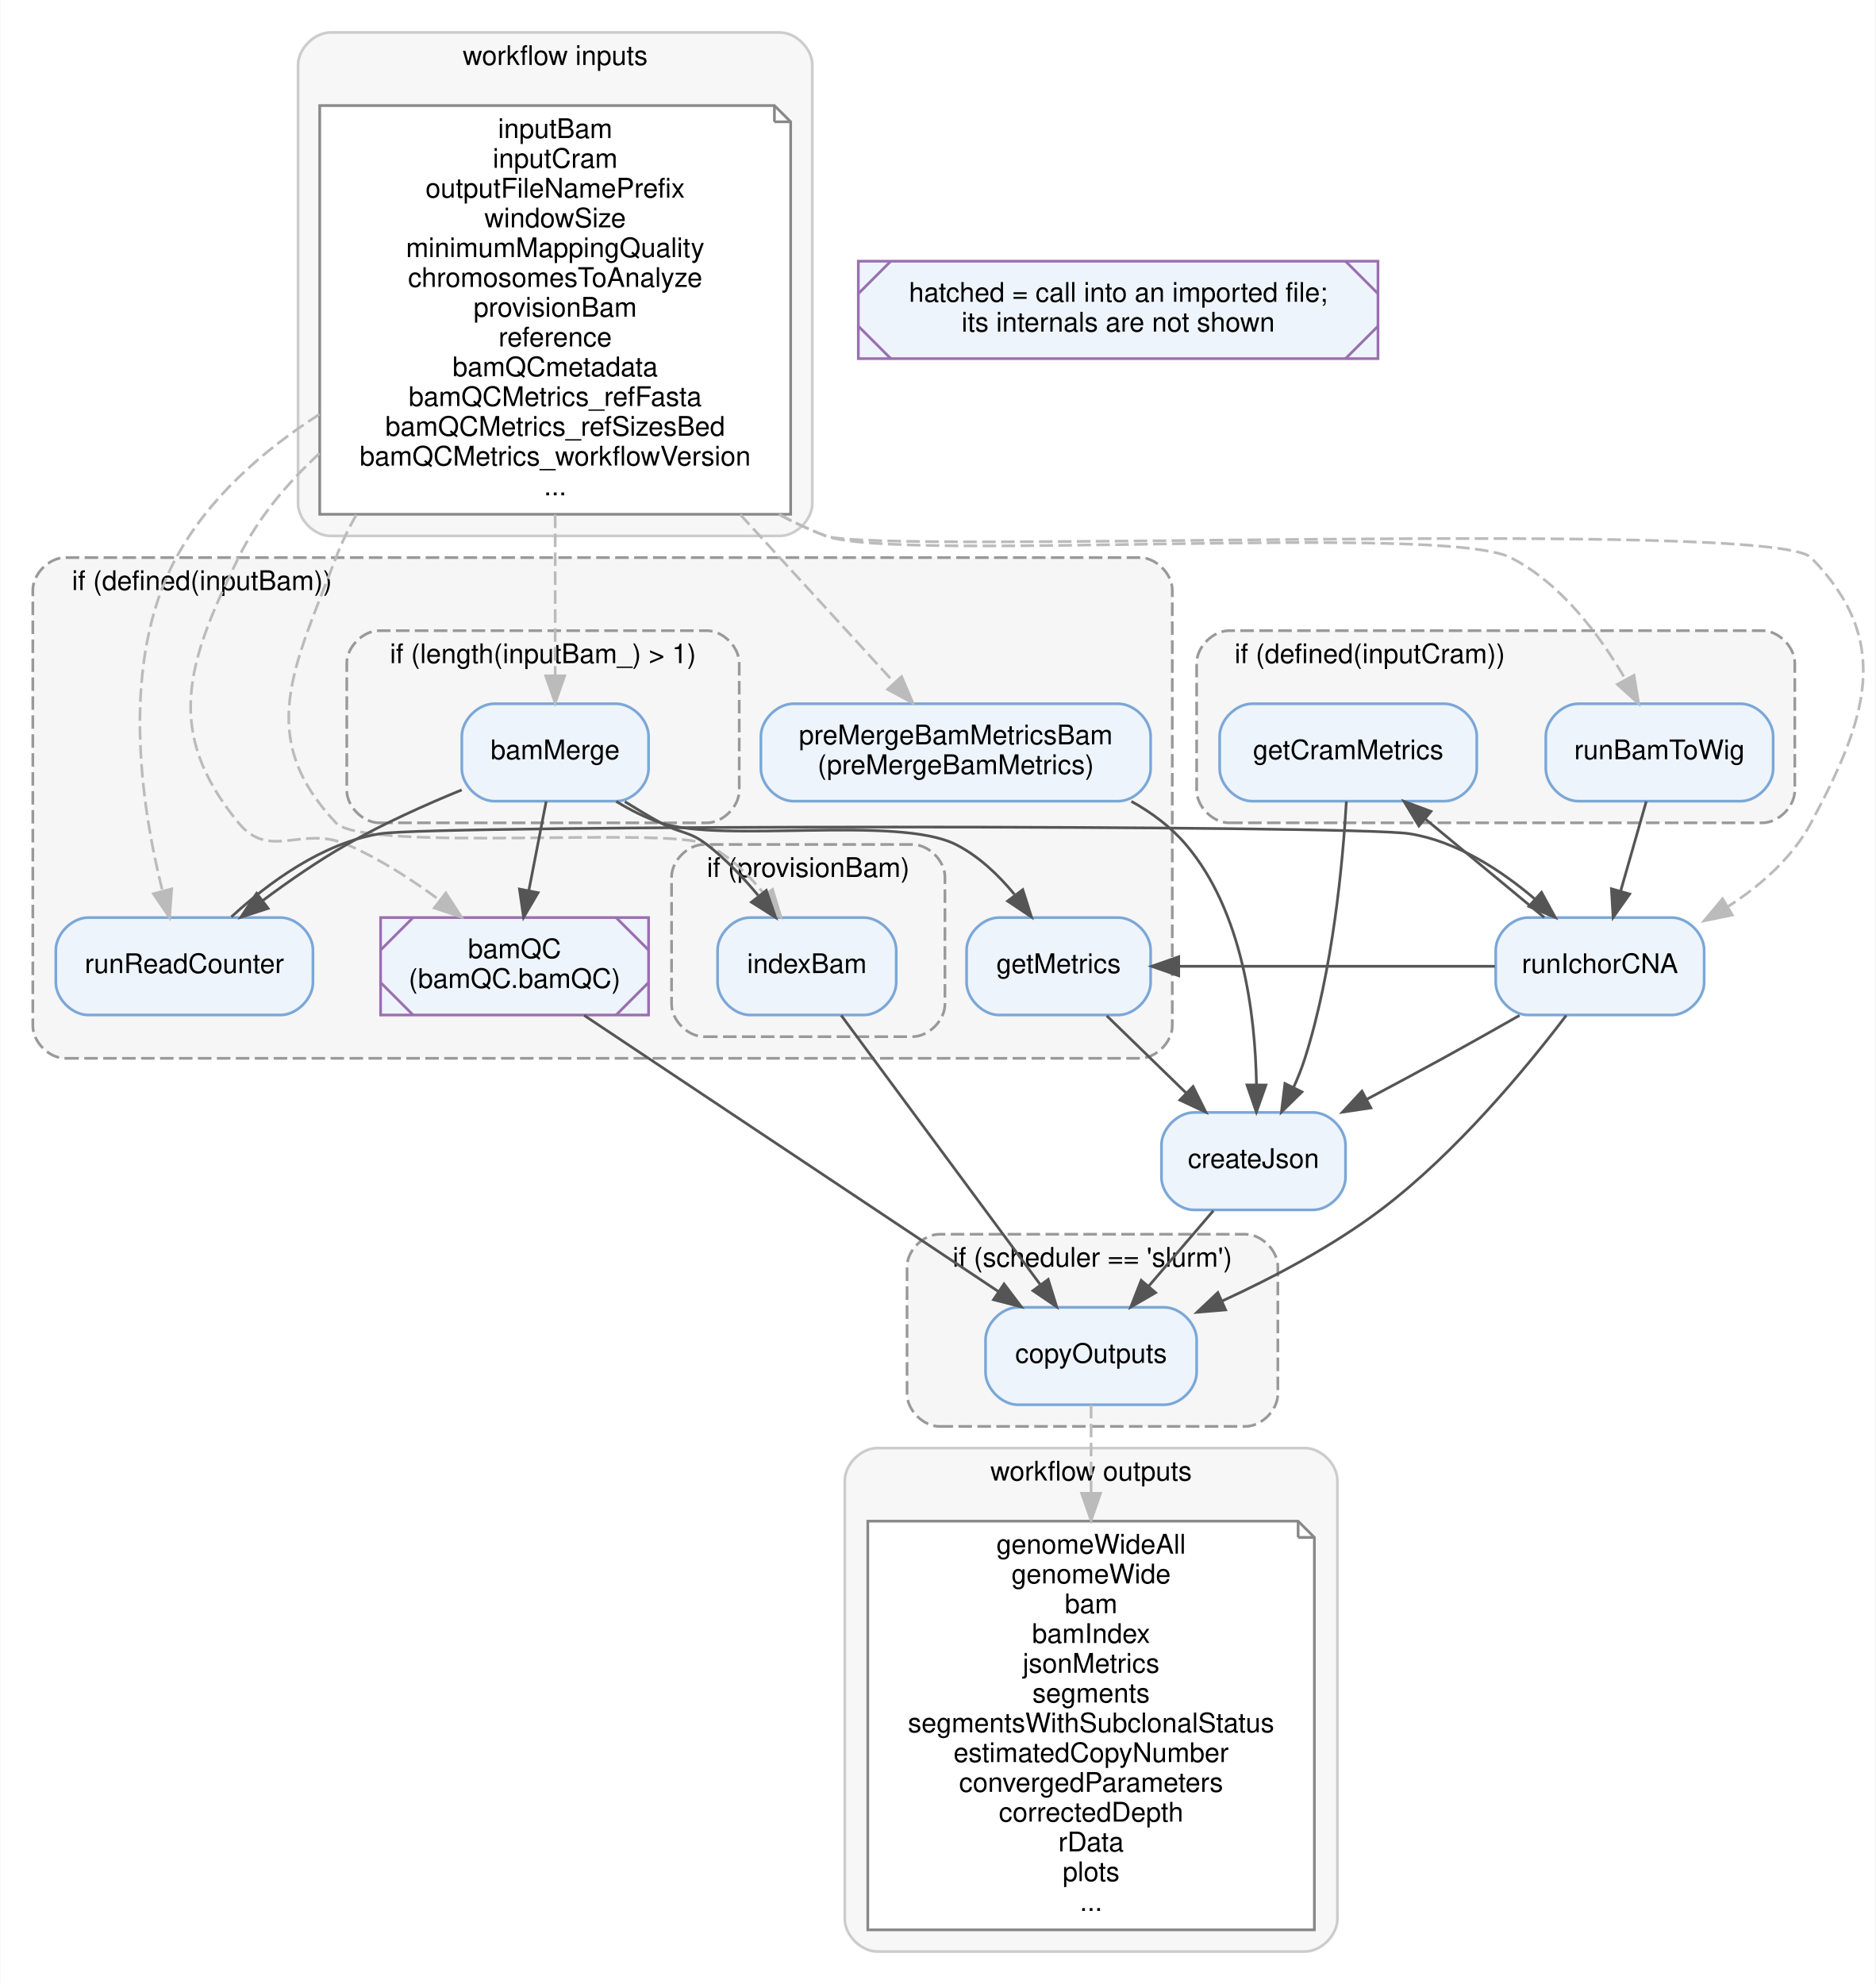
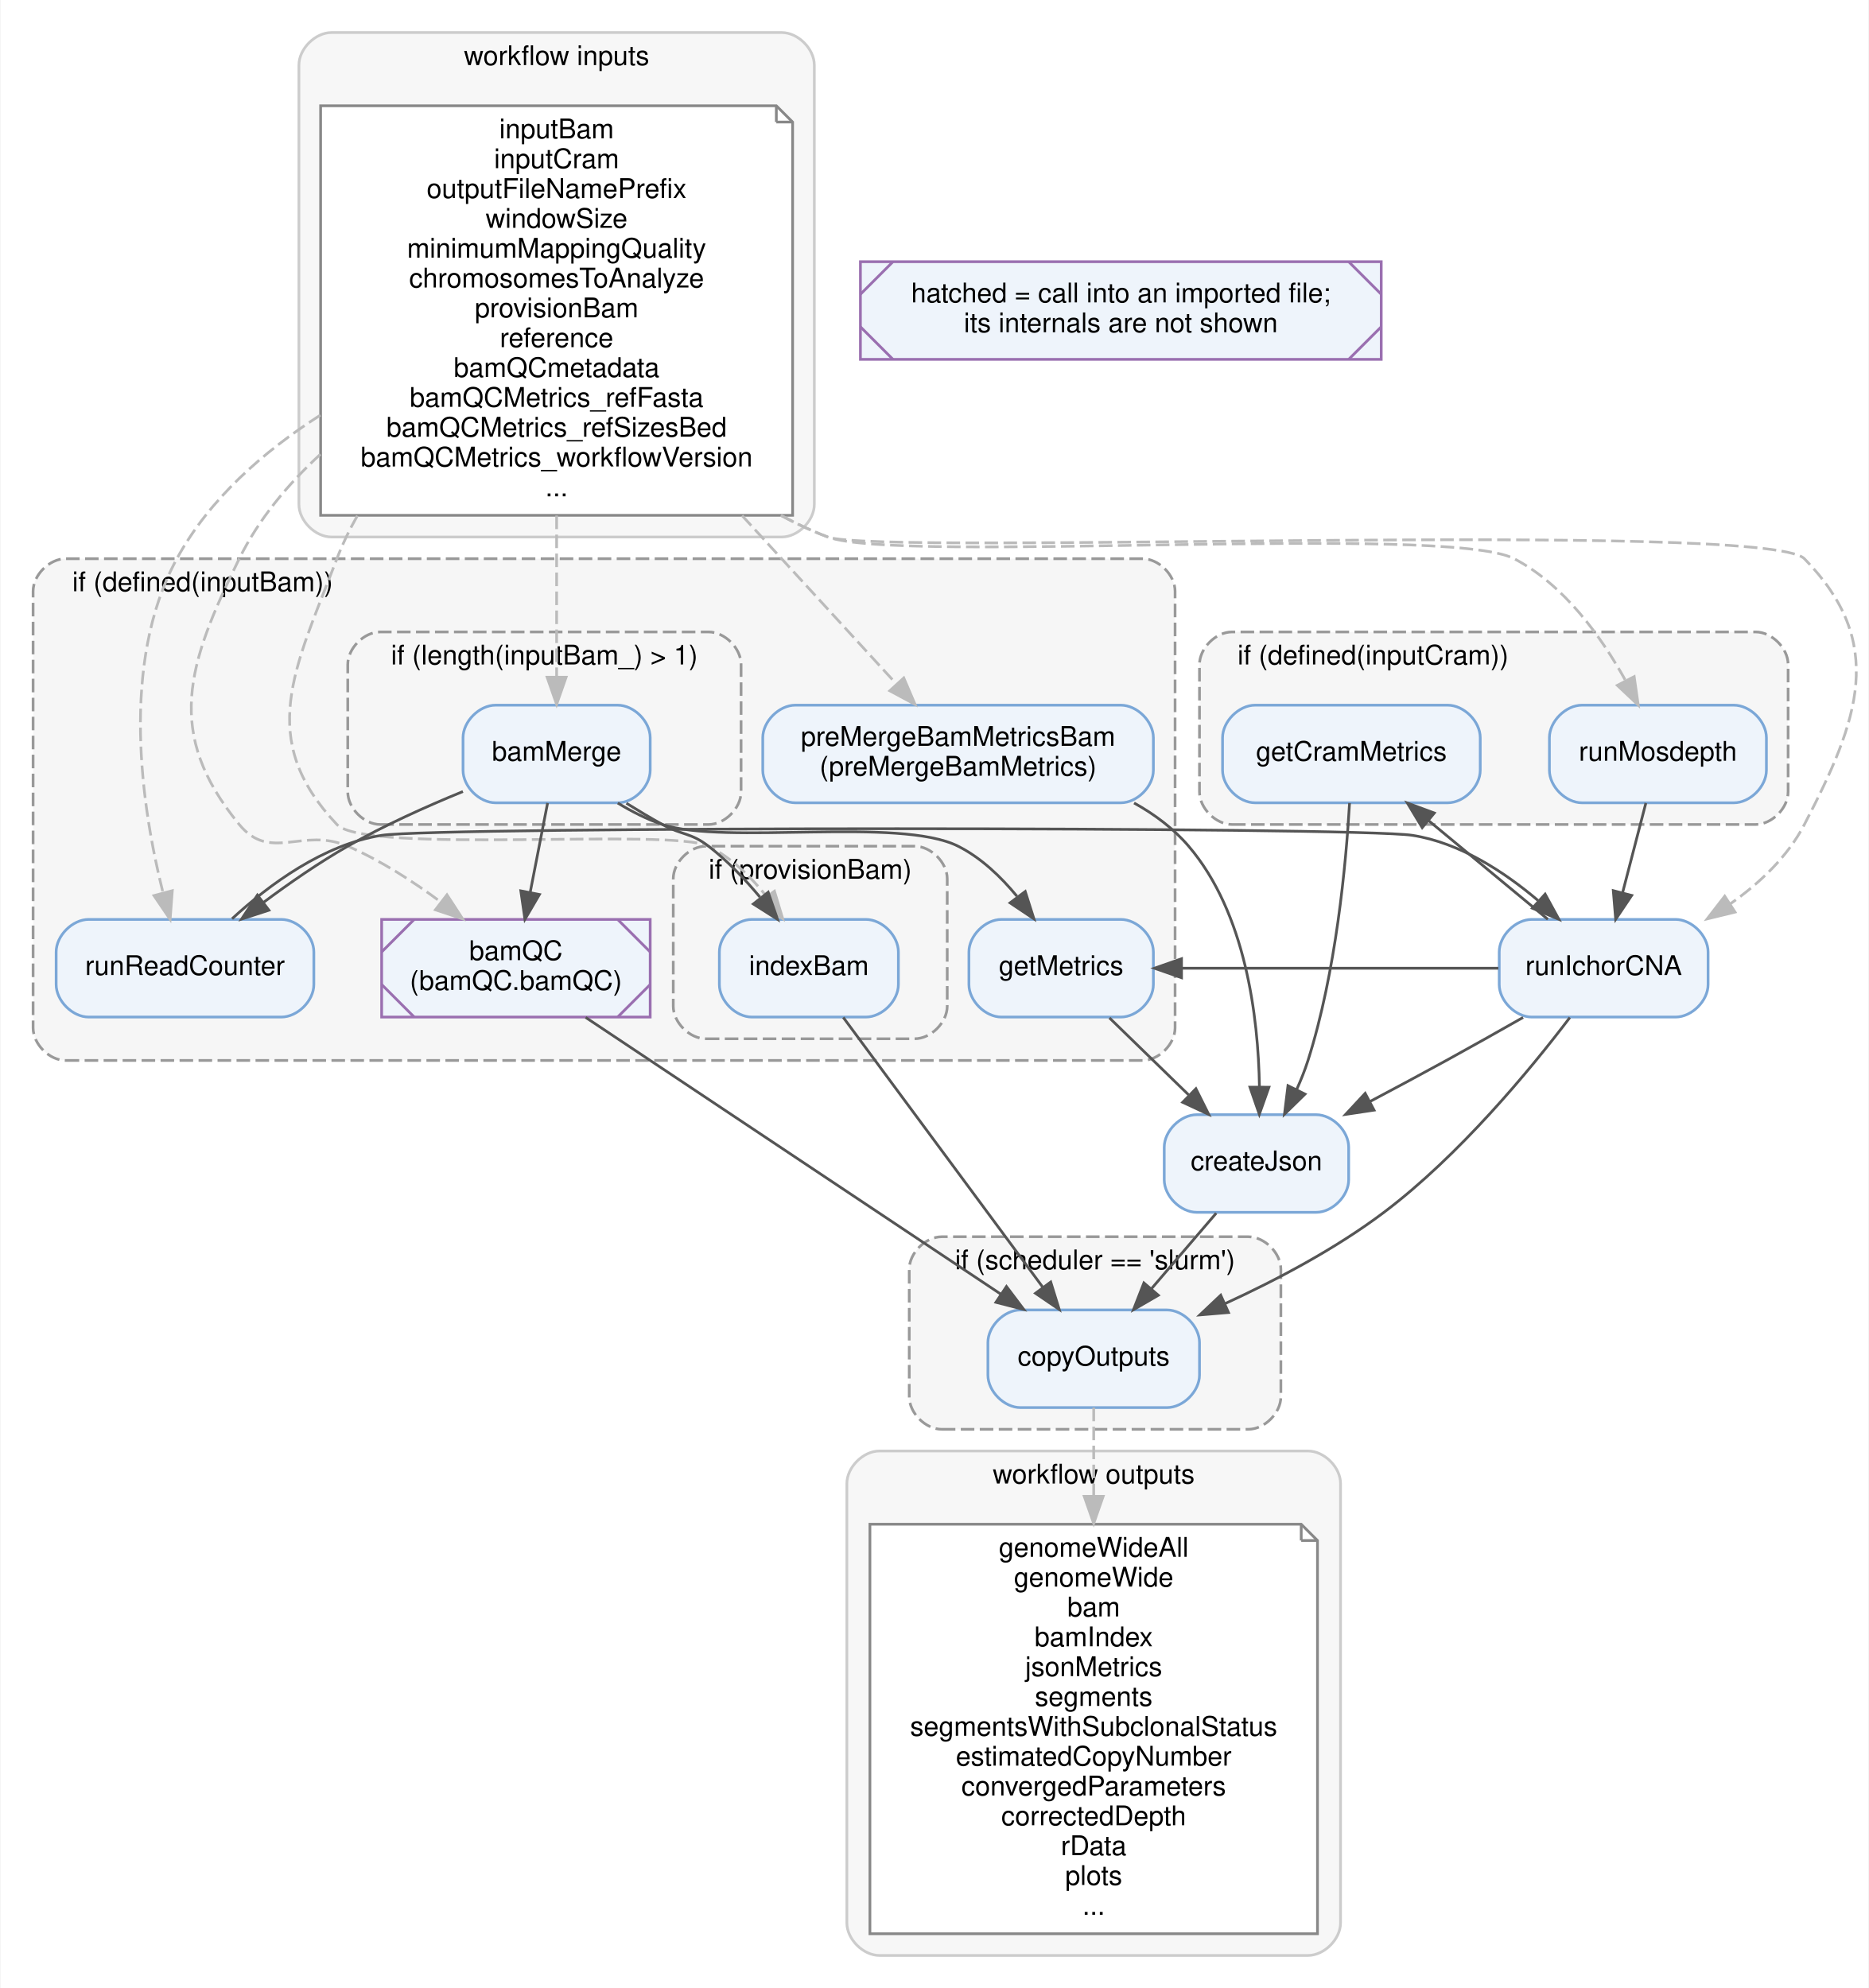
- <svg xmlns="http://www.w3.org/2000/svg" width="693pt" height="733pt" viewBox="0.00 0.00 692.75 733.00">
+ <svg xmlns="http://www.w3.org/2000/svg" width="689pt" height="733pt" viewBox="0.00 0.00 688.60 733.00">
  <g id="graph0" class="graph" transform="scale(1 1) rotate(0) translate(4 729)">
-     <polygon fill="white" stroke="transparent" points="-4,4 -4,-729 688.75,-729 688.75,4 -4,4" />
+     <polygon fill="white" stroke="transparent" points="-4,4 -4,-729 684.6,-729 684.6,4 -4,4" />
    <g id="clust1" class="cluster">
      <path fill="#f7f7f7" stroke="#cccccc" d="M118,-531C118,-531 284,-531 284,-531 290,-531 296,-537 296,-543 296,-543 296,-705 296,-705 296,-711 290,-717 284,-717 284,-717 118,-717 118,-717 112,-717 106,-711 106,-705 106,-705 106,-543 106,-543 106,-537 112,-531 118,-531" />
      <text text-anchor="middle" x="201" y="-705" font-family="Helvetica,sans-Serif" font-size="10.00">workflow inputs</text>
    </g>
    <g id="clust2" class="cluster">
      <path fill="#f6f6f6" stroke="#999999" stroke-dasharray="5,2" d="M20,-338C20,-338 417,-338 417,-338 423,-338 429,-344 429,-350 429,-350 429,-511 429,-511 429,-517 423,-523 417,-523 417,-523 20,-523 20,-523 14,-523 8,-517 8,-511 8,-511 8,-350 8,-350 8,-344 14,-338 20,-338" />
      <text text-anchor="middle" x="70.5" y="-511" font-family="Helvetica,sans-Serif" font-size="10.00">if (defined(inputBam))</text>
    </g>
    <g id="clust3" class="cluster">
      <path fill="#f6f6f6" stroke="#999999" stroke-dasharray="5,2" d="M136,-425C136,-425 257,-425 257,-425 263,-425 269,-431 269,-437 269,-437 269,-484 269,-484 269,-490 263,-496 257,-496 257,-496 136,-496 136,-496 130,-496 124,-490 124,-484 124,-484 124,-437 124,-437 124,-431 130,-425 136,-425" />
      <text text-anchor="middle" x="196.5" y="-484" font-family="Helvetica,sans-Serif" font-size="10.00">if (length(inputBam_) &gt; 1)</text>
    </g>
    <g id="clust4" class="cluster">
      <path fill="#f6f6f6" stroke="#999999" stroke-dasharray="5,2" d="M256,-346C256,-346 333,-346 333,-346 339,-346 345,-352 345,-358 345,-358 345,-405 345,-405 345,-411 339,-417 333,-417 333,-417 256,-417 256,-417 250,-417 244,-411 244,-405 244,-405 244,-358 244,-358 244,-352 250,-346 256,-346" />
      <text text-anchor="middle" x="294.5" y="-405" font-family="Helvetica,sans-Serif" font-size="10.00">if (provisionBam)</text>
    </g>
    <g id="clust5" class="cluster">
-       <path fill="#f6f6f6" stroke="#999999" stroke-dasharray="5,2" d="M450,-425C450,-425 647,-425 647,-425 653,-425 659,-431 659,-437 659,-437 659,-484 659,-484 659,-490 653,-496 647,-496 647,-496 450,-496 450,-496 444,-496 438,-490 438,-484 438,-484 438,-437 438,-437 438,-431 444,-425 450,-425" />
+       <path fill="#f6f6f6" stroke="#999999" stroke-dasharray="5,2" d="M450,-425C450,-425 643,-425 643,-425 649,-425 655,-431 655,-437 655,-437 655,-484 655,-484 655,-490 649,-496 643,-496 643,-496 450,-496 450,-496 444,-496 438,-490 438,-484 438,-484 438,-437 438,-437 438,-431 444,-425 450,-425" />
      <text text-anchor="middle" x="502" y="-484" font-family="Helvetica,sans-Serif" font-size="10.00">if (defined(inputCram))</text>
    </g>
    <g id="clust6" class="cluster">
      <path fill="#f6f6f6" stroke="#999999" stroke-dasharray="5,2" d="M343,-202C343,-202 456,-202 456,-202 462,-202 468,-208 468,-214 468,-214 468,-261 468,-261 468,-267 462,-273 456,-273 456,-273 343,-273 343,-273 337,-273 331,-267 331,-261 331,-261 331,-214 331,-214 331,-208 337,-202 343,-202" />
      <text text-anchor="middle" x="399.5" y="-261" font-family="Helvetica,sans-Serif" font-size="10.00">if (scheduler == 'slurm')</text>
    </g>
    <g id="clust7" class="cluster">
      <path fill="#f7f7f7" stroke="#cccccc" d="M320,-8C320,-8 478,-8 478,-8 484,-8 490,-14 490,-20 490,-20 490,-182 490,-182 490,-188 484,-194 478,-194 478,-194 320,-194 320,-194 314,-194 308,-188 308,-182 308,-182 308,-20 308,-20 308,-14 314,-8 320,-8" />
      <text text-anchor="middle" x="399" y="-182" font-family="Helvetica,sans-Serif" font-size="10.00">workflow outputs</text>
    </g>
    <g id="node1" class="node">
      <polygon fill="#ffffff" stroke="#888888" points="282,-690 114,-690 114,-539 288,-539 288,-684 282,-690" />
      <polyline fill="none" stroke="#888888" points="282,-690 282,-684 " />
      <polyline fill="none" stroke="#888888" points="288,-684 282,-684 " />
      <text text-anchor="middle" x="201" y="-678" font-family="Helvetica,sans-Serif" font-size="10.00">inputBam</text>
      <text text-anchor="middle" x="201" y="-667" font-family="Helvetica,sans-Serif" font-size="10.00">inputCram</text>
      <text text-anchor="middle" x="201" y="-656" font-family="Helvetica,sans-Serif" font-size="10.00">outputFileNamePrefix</text>
      <text text-anchor="middle" x="201" y="-645" font-family="Helvetica,sans-Serif" font-size="10.00">windowSize</text>
      <text text-anchor="middle" x="201" y="-634" font-family="Helvetica,sans-Serif" font-size="10.00">minimumMappingQuality</text>
      <text text-anchor="middle" x="201" y="-623" font-family="Helvetica,sans-Serif" font-size="10.00">chromosomesToAnalyze</text>
      <text text-anchor="middle" x="201" y="-612" font-family="Helvetica,sans-Serif" font-size="10.00">provisionBam</text>
      <text text-anchor="middle" x="201" y="-601" font-family="Helvetica,sans-Serif" font-size="10.00">reference</text>
      <text text-anchor="middle" x="201" y="-590" font-family="Helvetica,sans-Serif" font-size="10.00">bamQCmetadata</text>
      <text text-anchor="middle" x="201" y="-579" font-family="Helvetica,sans-Serif" font-size="10.00">bamQCMetrics_refFasta</text>
      <text text-anchor="middle" x="201" y="-568" font-family="Helvetica,sans-Serif" font-size="10.00">bamQCMetrics_refSizesBed</text>
      <text text-anchor="middle" x="201" y="-557" font-family="Helvetica,sans-Serif" font-size="10.00">bamQCMetrics_workflowVersion</text>
      <text text-anchor="middle" x="201" y="-546" font-family="Helvetica,sans-Serif" font-size="10.00">...</text>
    </g>
    <g id="node2" class="node">
      <path fill="#eef4fb" stroke="#7ba7d7" d="M613.5,-390C613.5,-390 560.5,-390 560.5,-390 554.5,-390 548.5,-384 548.5,-378 548.5,-378 548.5,-366 548.5,-366 548.5,-360 554.5,-354 560.5,-354 560.5,-354 613.5,-354 613.5,-354 619.5,-354 625.5,-360 625.5,-366 625.5,-366 625.5,-378 625.5,-378 625.5,-384 619.5,-390 613.5,-390" />
      <text text-anchor="middle" x="587" y="-369.5" font-family="Helvetica,sans-Serif" font-size="10.00">runIchorCNA</text>
    </g>
-     <g id="edge22" class="edge">
-       <path fill="none" stroke="#bbbbbb" stroke-dasharray="5,2" d="M283.62,-538.97C289.28,-535.9 295.09,-533.2 301,-531 319.96,-523.95 650.86,-537.46 665,-523 695.46,-491.87 685.55,-463.4 665,-425 658.14,-412.18 646.57,-401.98 634.42,-394.13" />
-       <polygon fill="#bbbbbb" stroke="#bbbbbb" points="635.9,-390.94 625.52,-388.82 632.31,-396.95 635.9,-390.94" />
+     <g id="edge21" class="edge">
+       <path fill="none" stroke="#bbbbbb" stroke-dasharray="5,2" d="M283.62,-538.97C289.28,-535.9 295.09,-533.2 301,-531 319.75,-524.03 647.01,-537.3 661,-523 691.45,-491.86 681.08,-463.65 661,-425 654.83,-413.12 644.56,-403.38 633.6,-395.68" />
+       <polygon fill="#bbbbbb" stroke="#bbbbbb" points="635.44,-392.7 625.15,-390.19 631.63,-398.57 635.44,-392.7" />
    </g>
    <g id="node4" class="node">
      <path fill="#eef4fb" stroke="#7ba7d7" d="M409,-469C409,-469 289,-469 289,-469 283,-469 277,-463 277,-457 277,-457 277,-445 277,-445 277,-439 283,-433 289,-433 289,-433 409,-433 409,-433 415,-433 421,-439 421,-445 421,-445 421,-457 421,-457 421,-463 415,-469 409,-469" />
      <text text-anchor="middle" x="349" y="-454" font-family="Helvetica,sans-Serif" font-size="10.00">preMergeBamMetricsBam</text>
      <text text-anchor="middle" x="349" y="-443" font-family="Helvetica,sans-Serif" font-size="10.00">(preMergeBamMetrics)</text>
    </g>
    <g id="edge20" class="edge">
      <path fill="none" stroke="#bbbbbb" stroke-dasharray="5,2" d="M269.37,-538.9C289.81,-516.59 310.82,-493.66 326.13,-476.96" />
      <polygon fill="#bbbbbb" stroke="#bbbbbb" points="328.98,-479.03 333.15,-469.29 323.82,-474.3 328.98,-479.03" />
    </g>
    <g id="node5" class="node">
      <path fill="#eef4fb" stroke="#7ba7d7" d="M99.5,-390C99.5,-390 28.5,-390 28.5,-390 22.5,-390 16.5,-384 16.5,-378 16.5,-378 16.5,-366 16.5,-366 16.5,-360 22.5,-354 28.5,-354 28.5,-354 99.5,-354 99.5,-354 105.5,-354 111.5,-360 111.5,-366 111.5,-366 111.5,-378 111.5,-378 111.5,-384 105.5,-390 99.5,-390" />
      <text text-anchor="middle" x="64" y="-369.5" font-family="Helvetica,sans-Serif" font-size="10.00">runReadCounter</text>
    </g>
    <g id="edge23" class="edge">
      <path fill="none" stroke="#bbbbbb" stroke-dasharray="5,2" d="M113.89,-575.93C92.83,-562.45 72.97,-544.99 61,-523 39.97,-484.36 47.99,-431.41 55.89,-399.85" />
      <polygon fill="#bbbbbb" stroke="#bbbbbb" points="59.32,-400.59 58.52,-390.02 52.56,-398.78 59.32,-400.59" />
    </g>
    <g id="node6" class="node">
      <polygon fill="#eef4fb" stroke="#9a6fb0" points="235.5,-390 136.5,-390 136.5,-354 235.5,-354 235.5,-390" />
      <polyline fill="none" stroke="#9a6fb0" points="148.5,-390 136.5,-378 " />
      <polyline fill="none" stroke="#9a6fb0" points="136.5,-366 148.5,-354 " />
      <polyline fill="none" stroke="#9a6fb0" points="223.5,-354 235.5,-366 " />
      <polyline fill="none" stroke="#9a6fb0" points="235.5,-378 223.5,-390 " />
      <text text-anchor="middle" x="186" y="-375" font-family="Helvetica,sans-Serif" font-size="10.00">bamQC</text>
      <text text-anchor="middle" x="186" y="-364" font-family="Helvetica,sans-Serif" font-size="10.00">(bamQC.bamQC)</text>
    </g>
    <g id="edge18" class="edge">
      <path fill="none" stroke="#bbbbbb" stroke-dasharray="5,2" d="M113.92,-561.51C101.83,-550.38 91.13,-537.52 84,-523 64.81,-483.9 56.39,-458.68 84,-425 95.49,-410.98 107.35,-424.18 124,-417 136.02,-411.81 148.04,-404.04 158.25,-396.46" />
      <polygon fill="#bbbbbb" stroke="#bbbbbb" points="160.58,-399.08 166.36,-390.2 156.31,-393.54 160.58,-399.08" />
    </g>
    <g id="node8" class="node">
      <path fill="#eef4fb" stroke="#7ba7d7" d="M223.5,-469C223.5,-469 178.5,-469 178.5,-469 172.5,-469 166.5,-463 166.5,-457 166.5,-457 166.5,-445 166.5,-445 166.5,-439 172.5,-433 178.5,-433 178.5,-433 223.5,-433 223.5,-433 229.5,-433 235.5,-439 235.5,-445 235.5,-445 235.5,-457 235.5,-457 235.5,-463 229.5,-469 223.5,-469" />
      <text text-anchor="middle" x="201" y="-448.5" font-family="Helvetica,sans-Serif" font-size="10.00">bamMerge</text>
    </g>
    <g id="edge17" class="edge">
      <path fill="none" stroke="#bbbbbb" stroke-dasharray="5,2" d="M201,-538.9C201,-517.81 201,-496.16 201,-479.75" />
      <polygon fill="#bbbbbb" stroke="#bbbbbb" points="204.5,-479.29 201,-469.29 197.5,-479.29 204.5,-479.29" />
    </g>
    <g id="node9" class="node">
      <path fill="#eef4fb" stroke="#7ba7d7" d="M315,-390C315,-390 273,-390 273,-390 267,-390 261,-384 261,-378 261,-378 261,-366 261,-366 261,-360 267,-354 273,-354 273,-354 315,-354 315,-354 321,-354 327,-360 327,-366 327,-366 327,-378 327,-378 327,-384 321,-390 315,-390" />
      <text text-anchor="middle" x="294" y="-369.5" font-family="Helvetica,sans-Serif" font-size="10.00">indexBam</text>
    </g>
    <g id="edge19" class="edge">
      <path fill="none" stroke="#bbbbbb" stroke-dasharray="5,2" d="M127.55,-538.85C124.63,-533.71 122.07,-528.42 120,-523 104.45,-482.31 90.11,-456.68 120,-425 130.46,-413.91 243.37,-423.84 257,-417 265.34,-412.82 272.52,-405.83 278.27,-398.64" />
      <polygon fill="#bbbbbb" stroke="#bbbbbb" points="281.31,-400.4 284.36,-390.26 275.65,-396.29 281.31,-400.4" />
    </g>
    <g id="node10" class="node">
-       <path fill="#eef4fb" stroke="#7ba7d7" d="M639,-469C639,-469 579,-469 579,-469 573,-469 567,-463 567,-457 567,-457 567,-445 567,-445 567,-439 573,-433 579,-433 579,-433 639,-433 639,-433 645,-433 651,-439 651,-445 651,-445 651,-457 651,-457 651,-463 645,-469 639,-469" />
-       <text text-anchor="middle" x="609" y="-448.5" font-family="Helvetica,sans-Serif" font-size="10.00">runBamToWig</text>
-     </g>
-     <g id="edge21" class="edge">
-       <path fill="none" stroke="#bbbbbb" stroke-dasharray="5,2" d="M283.94,-538.87C289.51,-535.85 295.21,-533.18 301,-531 327.32,-521.07 528.95,-535.78 554,-523 572.81,-513.41 587.11,-494.09 596.41,-478.03" />
-       <polygon fill="#bbbbbb" stroke="#bbbbbb" points="599.59,-479.5 601.3,-469.05 593.44,-476.15 599.59,-479.5" />
+       <path fill="#eef4fb" stroke="#7ba7d7" d="M635,-469C635,-469 579,-469 579,-469 573,-469 567,-463 567,-457 567,-457 567,-445 567,-445 567,-439 573,-433 579,-433 579,-433 635,-433 635,-433 641,-433 647,-439 647,-445 647,-445 647,-457 647,-457 647,-463 641,-469 635,-469" />
+       <text text-anchor="middle" x="607" y="-448.5" font-family="Helvetica,sans-Serif" font-size="10.00">runMosdepth</text>
+     </g>
+     <g id="edge22" class="edge">
+       <path fill="none" stroke="#bbbbbb" stroke-dasharray="5,2" d="M283.94,-538.87C289.51,-535.85 295.21,-533.18 301,-531 327.32,-521.07 529.06,-536 554,-523 572.47,-513.37 586.23,-494.06 595.1,-478.01" />
+       <polygon fill="#bbbbbb" stroke="#bbbbbb" points="598.25,-479.52 599.75,-469.03 592.04,-476.3 598.25,-479.52" />
    </g>
    <g id="node3" class="node">
      <path fill="#eef4fb" stroke="#7ba7d7" d="M481,-318C481,-318 437,-318 437,-318 431,-318 425,-312 425,-306 425,-306 425,-294 425,-294 425,-288 431,-282 437,-282 437,-282 481,-282 481,-282 487,-282 493,-288 493,-294 493,-294 493,-306 493,-306 493,-312 487,-318 481,-318" />
      <text text-anchor="middle" x="459" y="-297.5" font-family="Helvetica,sans-Serif" font-size="10.00">createJson</text>
    </g>
    <g id="edge9" class="edge">
      <path fill="none" stroke="#555555" d="M557.3,-353.86C548.24,-348.71 538.24,-343.07 529,-338 519.96,-333.04 510.21,-327.81 500.94,-322.9" />
      <polygon fill="#555555" stroke="#555555" points="502.35,-319.68 491.88,-318.11 499.08,-325.87 502.35,-319.68" />
    </g>
    <g id="node7" class="node">
      <path fill="#eef4fb" stroke="#7ba7d7" d="M409,-390C409,-390 365,-390 365,-390 359,-390 353,-384 353,-378 353,-378 353,-366 353,-366 353,-360 359,-354 365,-354 365,-354 409,-354 409,-354 415,-354 421,-360 421,-366 421,-366 421,-378 421,-378 421,-384 415,-390 409,-390" />
      <text text-anchor="middle" x="387" y="-369.5" font-family="Helvetica,sans-Serif" font-size="10.00">getMetrics</text>
    </g>
    <g id="edge12" class="edge">
      <path fill="none" stroke="#555555" d="M548.18,-372C509.38,-372 470.58,-372 431.78,-372" />
      <polygon fill="#555555" stroke="#555555" points="431.38,-368.5 421.38,-372 431.37,-375.5 431.38,-368.5" />
    </g>
    <g id="node11" class="node">
      <path fill="#eef4fb" stroke="#7ba7d7" d="M529.5,-469C529.5,-469 458.5,-469 458.5,-469 452.5,-469 446.5,-463 446.5,-457 446.5,-457 446.5,-445 446.5,-445 446.5,-439 452.5,-433 458.5,-433 458.5,-433 529.5,-433 529.5,-433 535.5,-433 541.5,-439 541.5,-445 541.5,-445 541.5,-457 541.5,-457 541.5,-463 535.5,-469 529.5,-469" />
      <text text-anchor="middle" x="494" y="-448.5" font-family="Helvetica,sans-Serif" font-size="10.00">getCramMetrics</text>
    </g>
    <g id="edge10" class="edge">
      <path fill="none" stroke="#555555" d="M566.42,-390.04C553.55,-400.7 536.78,-414.58 522.62,-426.3" />
      <polygon fill="#555555" stroke="#555555" points="520.11,-423.84 514.64,-432.91 524.57,-429.23 520.11,-423.84" />
    </g>
    <g id="node12" class="node">
      <path fill="#eef4fb" stroke="#7ba7d7" d="M426,-246C426,-246 372,-246 372,-246 366,-246 360,-240 360,-234 360,-234 360,-222 360,-222 360,-216 366,-210 372,-210 372,-210 426,-210 426,-210 432,-210 438,-216 438,-222 438,-222 438,-234 438,-234 438,-240 432,-246 426,-246" />
      <text text-anchor="middle" x="399" y="-225.5" font-family="Helvetica,sans-Serif" font-size="10.00">copyOutputs</text>
    </g>
    <g id="edge5" class="edge">
      <path fill="none" stroke="#555555" d="M574.54,-353.83C559.84,-334.48 533.86,-303.01 506,-282 488.22,-268.59 466.52,-257.1 447.32,-248.29" />
      <polygon fill="#555555" stroke="#555555" points="448.69,-245.06 438.13,-244.17 445.83,-251.45 448.69,-245.06" />
    </g>
    <g id="edge3" class="edge">
      <path fill="none" stroke="#555555" d="M444.17,-281.7C436.98,-273.3 428.2,-263.07 420.31,-253.86" />
      <polygon fill="#555555" stroke="#555555" points="422.83,-251.42 413.66,-246.1 417.51,-255.97 422.83,-251.42" />
    </g>
    <g id="edge8" class="edge">
      <path fill="none" stroke="#555555" d="M413.89,-432.93C421.46,-428.73 428.45,-423.5 434,-417 455.06,-392.32 459.67,-354.1 460.1,-328.34" />
      <polygon fill="#555555" stroke="#555555" points="463.6,-328.13 460.06,-318.14 456.6,-328.15 463.6,-328.13" />
    </g>
    <g id="edge15" class="edge">
      <path fill="none" stroke="#555555" d="M81.36,-390.25C94.93,-402.75 115.04,-417.65 136.5,-421 157.36,-424.26 495.64,-424.26 516.5,-421 533.9,-418.28 550.25,-407.64 562.82,-396.97" />
      <polygon fill="#555555" stroke="#555555" points="565.42,-399.33 570.5,-390.03 560.73,-394.13 565.42,-399.33" />
    </g>
    <g id="edge2" class="edge">
      <path fill="none" stroke="#555555" d="M211.69,-353.87C249.99,-328.34 322.12,-280.25 364.83,-251.78" />
      <polygon fill="#555555" stroke="#555555" points="366.84,-254.65 373.22,-246.19 362.95,-248.82 366.84,-254.65" />
    </g>
    <g id="edge7" class="edge">
      <path fill="none" stroke="#555555" d="M404.8,-353.7C413.6,-345.14 424.38,-334.66 434,-325.3" />
      <polygon fill="#555555" stroke="#555555" points="436.68,-327.58 441.41,-318.1 431.8,-322.57 436.68,-327.58" />
    </g>
    <g id="edge16" class="edge">
      <path fill="none" stroke="#555555" d="M166.46,-437.16C152.89,-431.62 137.39,-424.64 124,-417 113.42,-410.96 102.48,-403.39 92.89,-396.24" />
      <polygon fill="#555555" stroke="#555555" points="94.93,-393.4 84.86,-390.12 90.69,-398.97 94.93,-393.4" />
    </g>
    <g id="edge1" class="edge">
      <path fill="none" stroke="#555555" d="M197.67,-432.91C195.79,-423.24 193.39,-410.93 191.26,-399.98" />
      <polygon fill="#555555" stroke="#555555" points="194.67,-399.19 189.32,-390.04 187.8,-400.53 194.67,-399.19" />
    </g>
    <g id="edge11" class="edge">
      <path fill="none" stroke="#555555" d="M223.55,-432.91C228.71,-429.76 234.35,-426.88 240,-425 263.04,-417.32 327.3,-427.91 349,-417 357.43,-412.76 364.76,-405.76 370.68,-398.57" />
      <polygon fill="#555555" stroke="#555555" points="373.76,-400.3 376.97,-390.2 368.16,-396.1 373.76,-400.3" />
    </g>
    <g id="edge13" class="edge">
      <path fill="none" stroke="#555555" d="M226.73,-432.84C231.1,-430.12 235.64,-427.41 240,-425 247.31,-420.96 250.38,-422.09 257,-417 263.9,-411.69 270.39,-404.9 275.95,-398.24" />
      <polygon fill="#555555" stroke="#555555" points="279,-400.03 282.46,-390.01 273.51,-395.69 279,-400.03" />
    </g>
    <g id="edge4" class="edge">
      <path fill="none" stroke="#555555" d="M306.67,-353.87C324.95,-329.14 358.89,-283.24 380.14,-254.51" />
      <polygon fill="#555555" stroke="#555555" points="383.16,-256.31 386.29,-246.19 377.53,-252.15 383.16,-256.31" />
    </g>
    <g id="edge14" class="edge">
-       <path fill="none" stroke="#555555" d="M604.12,-432.91C601.35,-423.24 597.84,-410.93 594.71,-399.98" />
-       <polygon fill="#555555" stroke="#555555" points="597.98,-398.69 591.87,-390.04 591.25,-400.62 597.98,-398.69" />
+       <path fill="none" stroke="#555555" d="M602.56,-432.91C600.05,-423.24 596.85,-410.93 594.01,-399.98" />
+       <polygon fill="#555555" stroke="#555555" points="597.33,-398.84 591.43,-390.04 590.55,-400.6 597.33,-398.84" />
    </g>
    <g id="edge6" class="edge">
      <path fill="none" stroke="#555555" d="M493.32,-432.91C492.03,-410.6 488.37,-370.57 478,-338 476.86,-334.42 475.4,-330.76 473.79,-327.21" />
      <polygon fill="#555555" stroke="#555555" points="476.9,-325.59 469.33,-318.18 470.62,-328.69 476.9,-325.59" />
    </g>
    <g id="node13" class="node">
      <polygon fill="#ffffff" stroke="#888888" points="475.5,-167 316.5,-167 316.5,-16 481.5,-16 481.5,-161 475.5,-167" />
      <polyline fill="none" stroke="#888888" points="475.5,-167 475.5,-161 " />
      <polyline fill="none" stroke="#888888" points="481.5,-161 475.5,-161 " />
      <text text-anchor="middle" x="399" y="-155" font-family="Helvetica,sans-Serif" font-size="10.00">genomeWideAll</text>
      <text text-anchor="middle" x="399" y="-144" font-family="Helvetica,sans-Serif" font-size="10.00">genomeWide</text>
      <text text-anchor="middle" x="399" y="-133" font-family="Helvetica,sans-Serif" font-size="10.00">bam</text>
      <text text-anchor="middle" x="399" y="-122" font-family="Helvetica,sans-Serif" font-size="10.00">bamIndex</text>
      <text text-anchor="middle" x="399" y="-111" font-family="Helvetica,sans-Serif" font-size="10.00">jsonMetrics</text>
      <text text-anchor="middle" x="399" y="-100" font-family="Helvetica,sans-Serif" font-size="10.00">segments</text>
      <text text-anchor="middle" x="399" y="-89" font-family="Helvetica,sans-Serif" font-size="10.00">segmentsWithSubclonalStatus</text>
      <text text-anchor="middle" x="399" y="-78" font-family="Helvetica,sans-Serif" font-size="10.00">estimatedCopyNumber</text>
      <text text-anchor="middle" x="399" y="-67" font-family="Helvetica,sans-Serif" font-size="10.00">convergedParameters</text>
      <text text-anchor="middle" x="399" y="-56" font-family="Helvetica,sans-Serif" font-size="10.00">correctedDepth</text>
      <text text-anchor="middle" x="399" y="-45" font-family="Helvetica,sans-Serif" font-size="10.00">rData</text>
      <text text-anchor="middle" x="399" y="-34" font-family="Helvetica,sans-Serif" font-size="10.00">plots</text>
      <text text-anchor="middle" x="399" y="-23" font-family="Helvetica,sans-Serif" font-size="10.00">...</text>
    </g>
    <g id="edge24" class="edge">
      <path fill="none" stroke="#bbbbbb" stroke-dasharray="5,2" d="M399,-209.97C399,-201.15 399,-189.67 399,-177.33" />
      <polygon fill="#bbbbbb" stroke="#bbbbbb" points="402.5,-177.29 399,-167.29 395.5,-177.29 402.5,-177.29" />
    </g>
    <g id="node14" class="node">
      <polygon fill="#eef4fb" stroke="#9a6fb0" points="505,-632.5 313,-632.5 313,-596.5 505,-596.5 505,-632.5" />
      <polyline fill="none" stroke="#9a6fb0" points="325,-632.5 313,-620.5 " />
      <polyline fill="none" stroke="#9a6fb0" points="313,-608.5 325,-596.5 " />
      <polyline fill="none" stroke="#9a6fb0" points="493,-596.5 505,-608.5 " />
      <polyline fill="none" stroke="#9a6fb0" points="505,-620.5 493,-632.5 " />
      <text text-anchor="middle" x="409" y="-617.5" font-family="Helvetica,sans-Serif" font-size="10.00">hatched = call into an imported file;</text>
      <text text-anchor="middle" x="409" y="-606.5" font-family="Helvetica,sans-Serif" font-size="10.00">its internals are not shown</text>
    </g>
  </g>
</svg>
